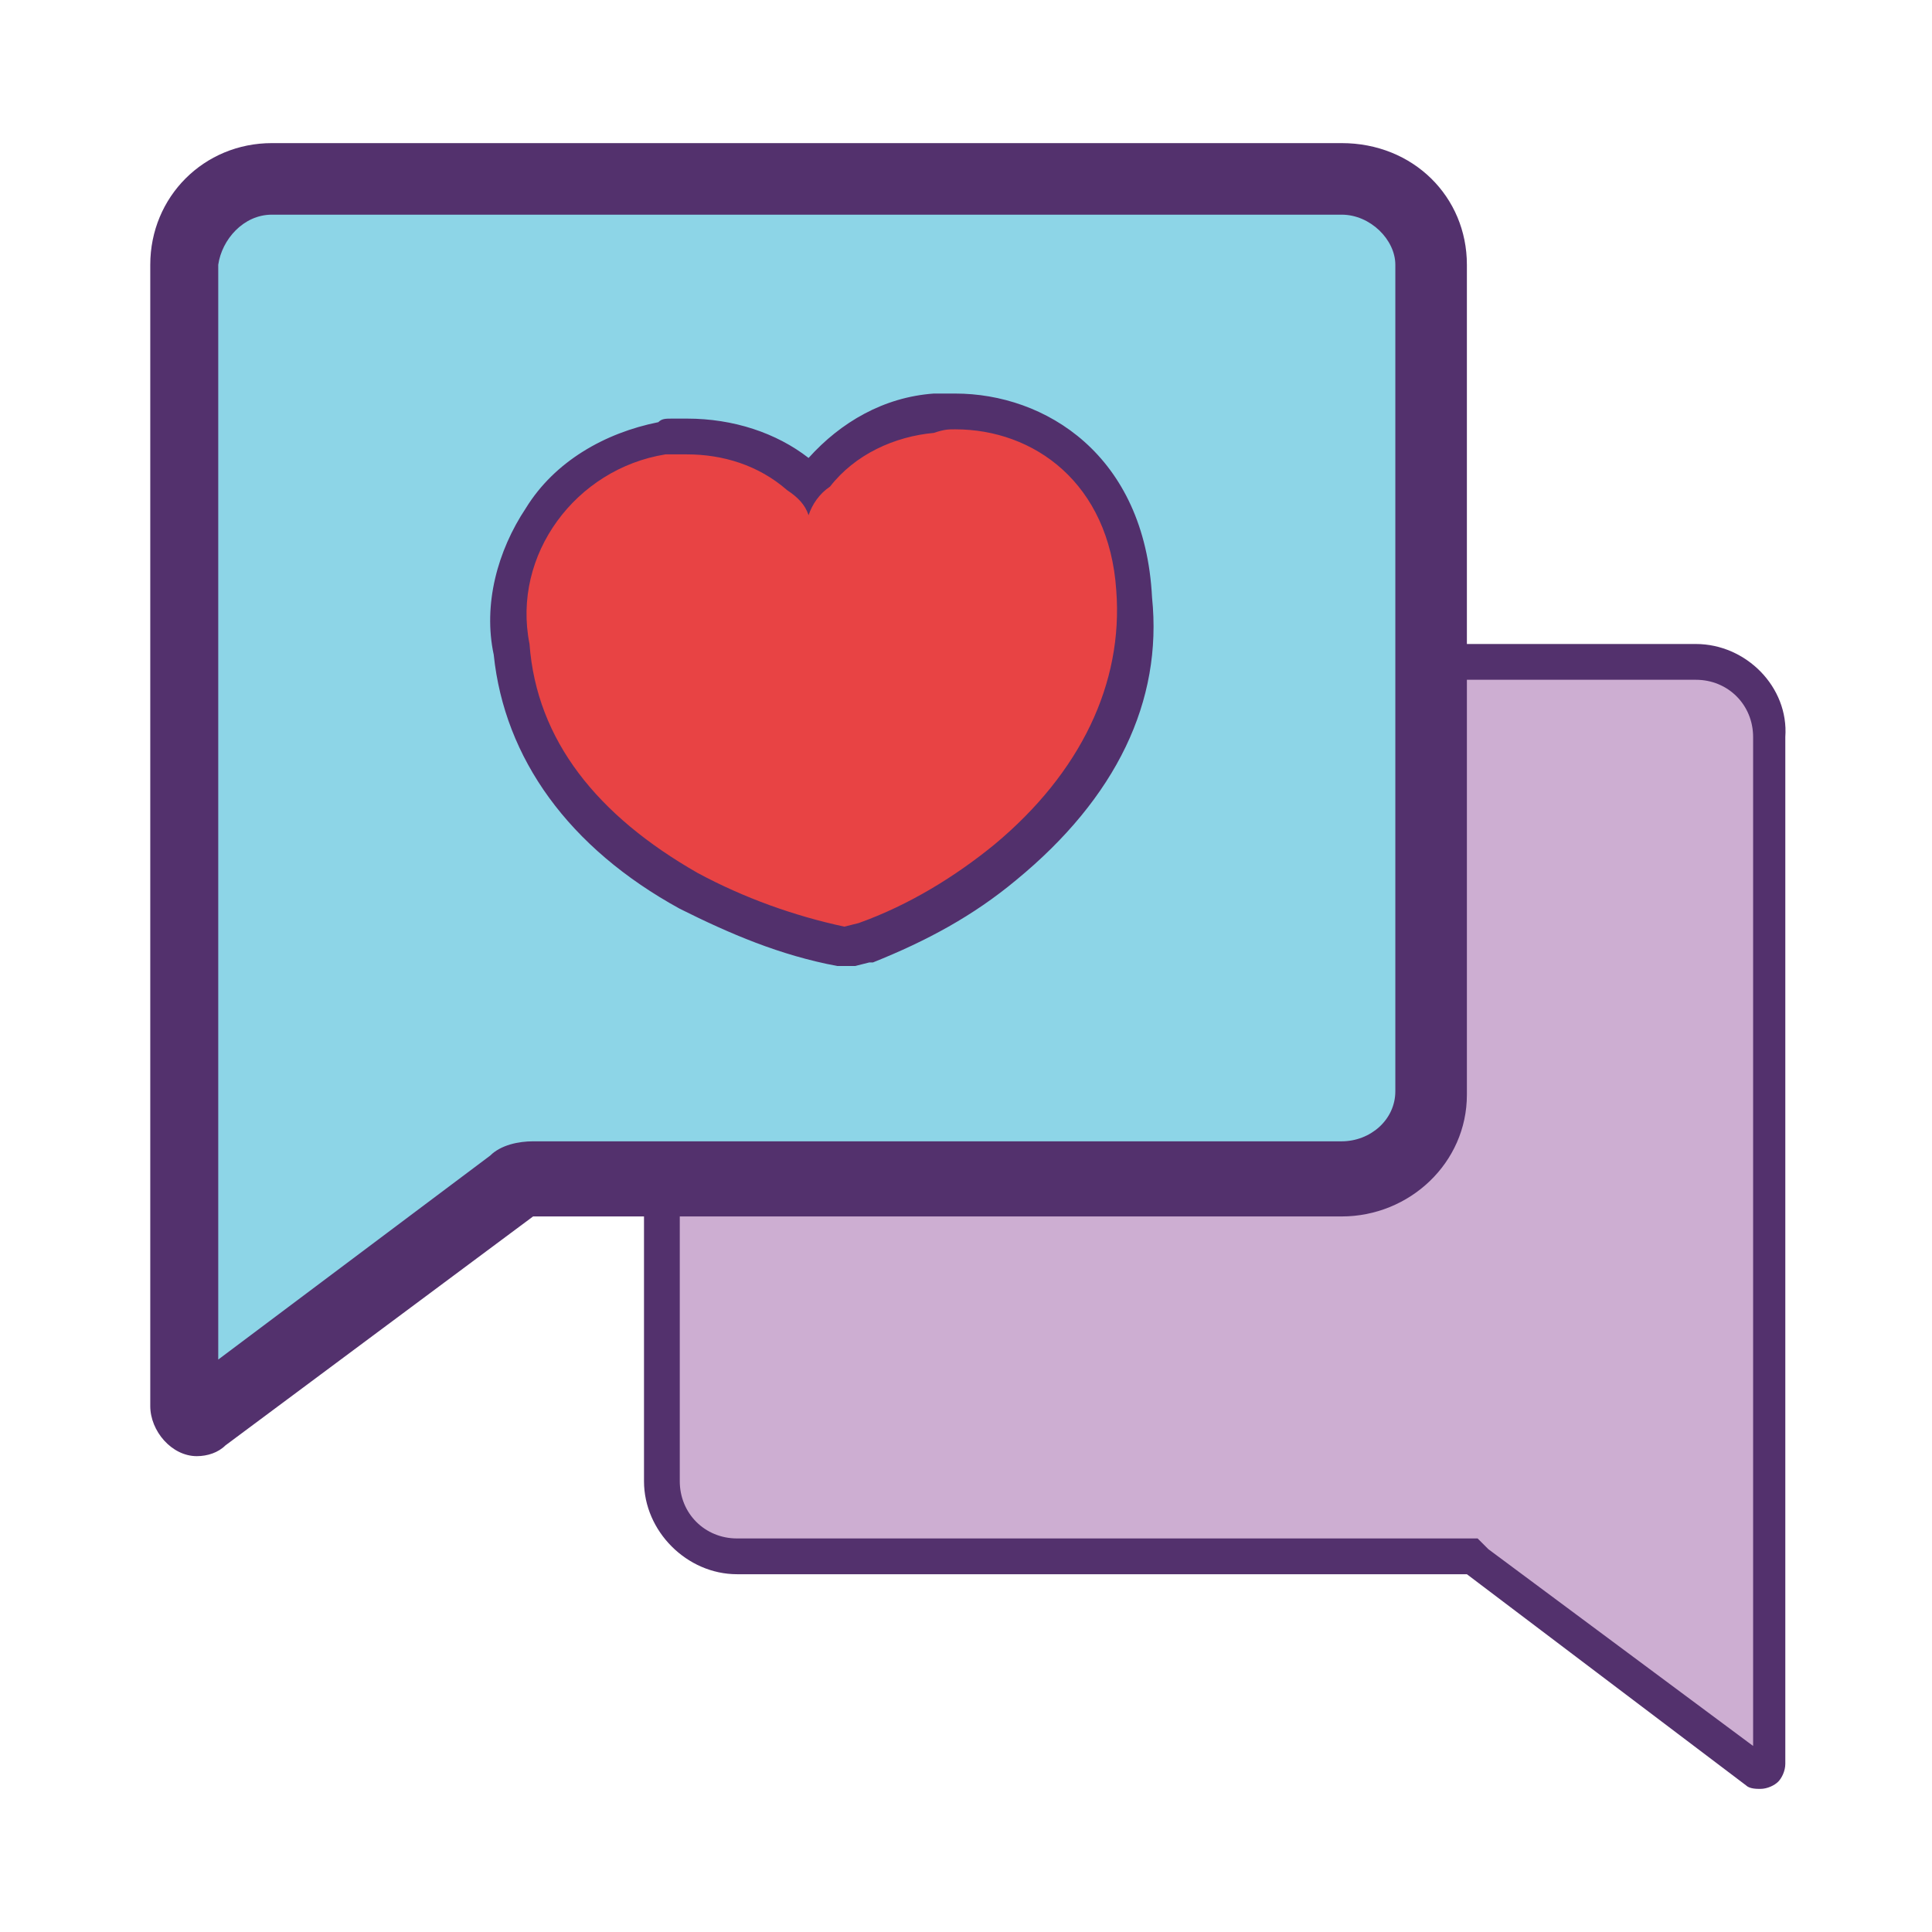
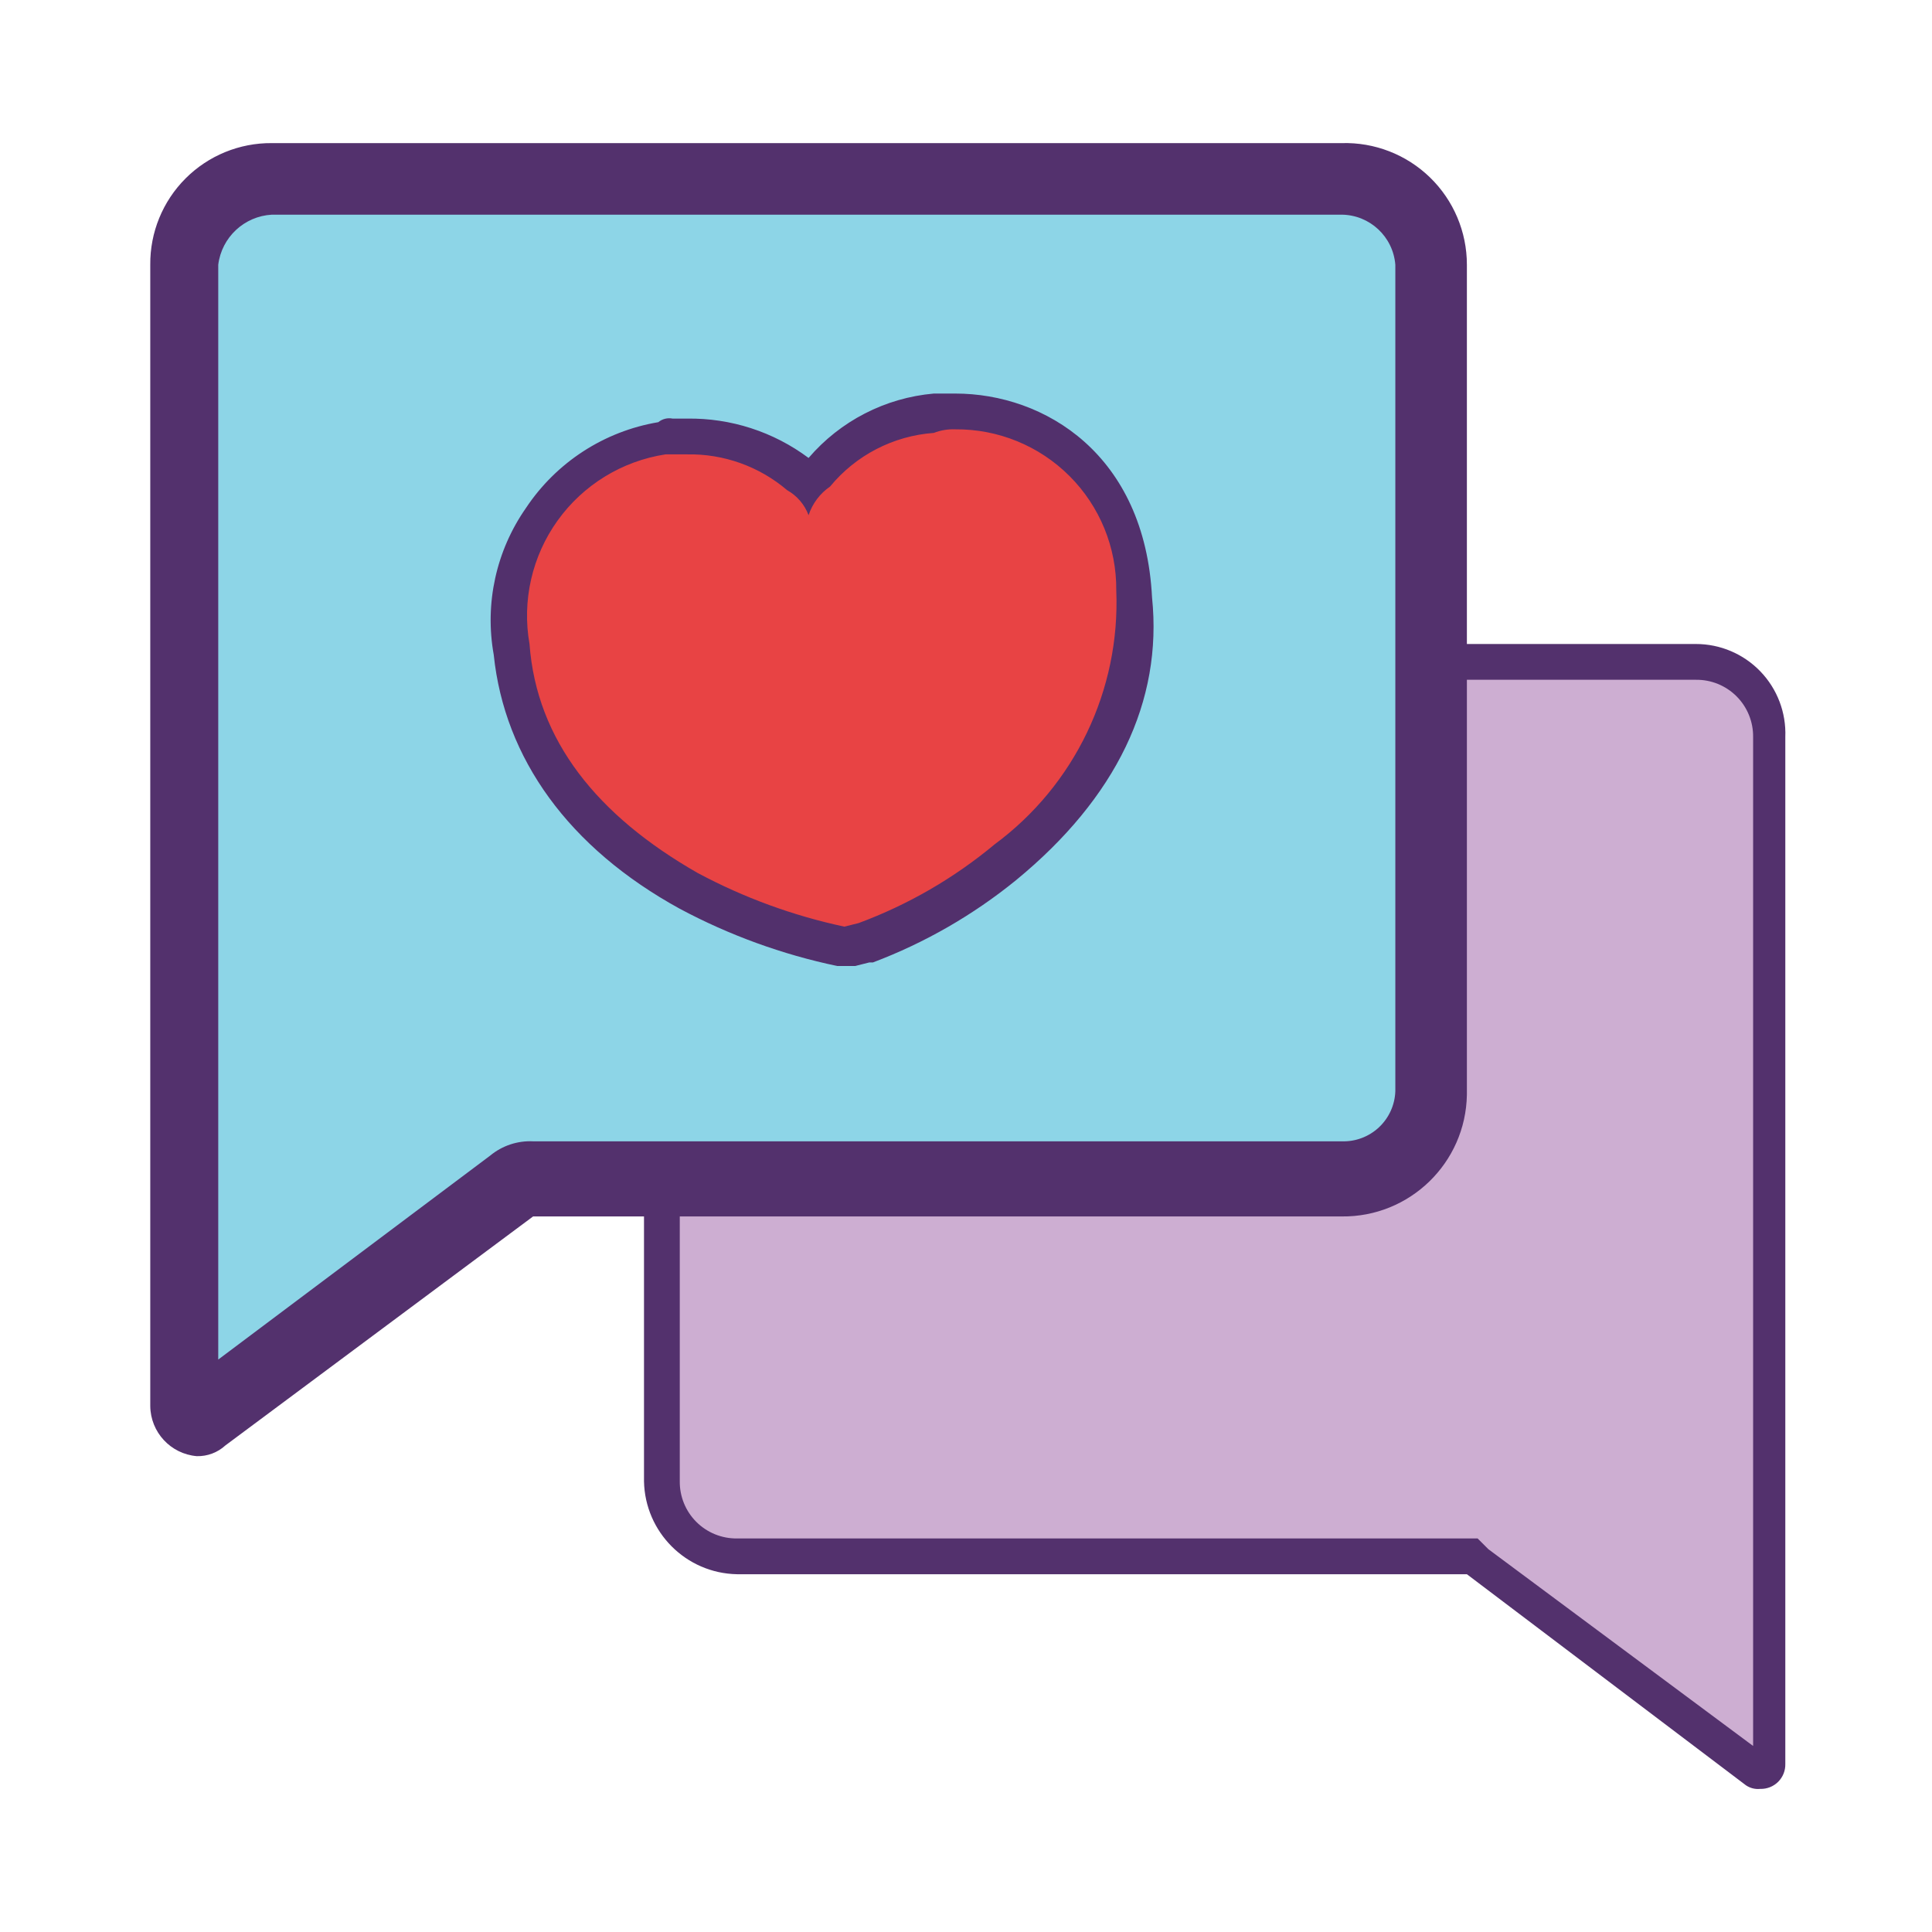
- <svg xmlns="http://www.w3.org/2000/svg" version="1.1" id="Layer_1" x="0px" y="0px" viewBox="0 0 54 54" style="enable-background:new 0 0 54 54;" xml:space="preserve">
-   <style type="text/css">
- 	.st0{fill:#CDAED2;}
- 	.st1{fill:#53316D;}
- 	.st2{fill:#8DD5E7;}
- 	.st3{fill:#E84344;}
- 	.st4{fill:#52306C;}
- </style>
-   <g>
-     <path class="st0" d="M49.3,49.5c-0.1,0-0.1,0-0.1,0l-7.9-6H20.6c-1.2,0-2.1-0.9-2.1-2.1V20.6c0-1.2,0.9-2.1,2.1-2.1h26.8   c1.2,0,2.1,0.9,2.1,2.1v28.7c0,0.1,0,0.1-0.1,0.2C49.4,49.5,49.3,49.5,49.3,49.5L49.3,49.5z" />
-     <path class="st1" d="M47.4,19c0.9,0,1.6,0.7,1.6,1.6l0,28.2l-7.4-5.5L41.3,43H41H20.6c-0.9,0-1.6-0.7-1.6-1.6V20.6   c0-0.9,0.7-1.6,1.6-1.6H47.4 M47.4,18H20.6c-1.4,0-2.6,1.2-2.6,2.6v20.8c0,1.4,1.2,2.6,2.6,2.6H41l7.8,5.9c0.1,0.1,0.3,0.1,0.4,0.1   c0,0,0,0,0,0c0.2,0,0.4-0.1,0.5-0.2c0.1-0.1,0.2-0.3,0.2-0.5V20.6C50,19.2,48.8,18,47.4,18L47.4,18z M18,41.4   C18,41.4,18,41.4,18,41.4C18,41.4,18,41.4,18,41.4L18,41.4z M18,41.4c0,0,0,0.1,0,0.1c0,0,0,0,0,0L18,41.4C18,41.4,18,41.4,18,41.4   L18,41.4z" />
-   </g>
-   <g>
-     <path class="st2" d="M5.5,39.7c-0.2,0-0.3-0.2-0.3-0.4V7.5C5.2,6.1,6.3,5,7.6,5h29.9C38.9,5,40,6.1,40,7.5v23.1   c0,1.4-1.1,2.5-2.5,2.5H14.9c-0.2,0-0.4,0.1-0.6,0.2l-8.6,6.4C5.7,39.7,5.6,39.7,5.5,39.7L5.5,39.7z" />
-     <path class="st1" d="M37.5,6C38.3,6,39,6.7,39,7.4v23.1c0,0.8-0.7,1.4-1.5,1.4H14.9c-0.4,0-0.9,0.1-1.2,0.4l-7.6,5.7V7.4   C6.2,6.7,6.8,6,7.6,6H37.5 M37.5,4H7.6C5.7,4,4.2,5.5,4.2,7.4v31.9c0,0.7,0.6,1.4,1.3,1.4c0,0,0,0,0,0c0.3,0,0.6-0.1,0.8-0.3   l8.6-6.4h22.6c1.9,0,3.5-1.5,3.5-3.4V7.4C41,5.5,39.5,4,37.5,4L37.5,4z" />
-   </g>
-   <g>
-     <path class="st3" d="M23.6,26.4C23.6,26.4,23.6,26.4,23.6,26.4c-1.6-0.3-3-0.8-4.3-1.5c-3-1.7-4.7-4-5-6.8   c-0.2-1.3,0.1-2.6,0.8-3.7c0.8-1.1,2-1.9,3.4-2.2c0.1,0,0.2,0,0.3,0c0.1,0,0.3,0,0.4,0c1.1,0,2.3,0.4,3.1,1.1   c0.1,0.1,0.2,0.2,0.3,0.2c0.1-0.1,0.2-0.2,0.3-0.3c0.8-0.9,2-1.5,3.2-1.7c0.2,0,0.4,0,0.5,0c2.3,0,4.8,1.6,5,5   c0.2,2.7-1,5.3-3.6,7.5c-1.2,1-2.5,1.7-3.9,2.3l-0.4,0.1C23.7,26.4,23.7,26.4,23.6,26.4z" />
-     <path class="st4" d="M26.7,12c2.2,0,4.3,1.5,4.5,4.5c0.2,2.6-1,5.1-3.4,7.1c-1.1,0.9-2.4,1.7-3.8,2.2l-0.4,0.1   c-1.4-0.3-2.8-0.8-4.1-1.5c-2.8-1.6-4.5-3.7-4.7-6.4c-0.5-2.5,1.3-4.9,3.8-5.3c0.1,0,0.2,0,0.3,0c0.1,0,0.2,0,0.3,0   c1,0,2,0.3,2.8,1c0.3,0.2,0.5,0.4,0.6,0.7c0.1-0.3,0.3-0.6,0.6-0.8c0.7-0.9,1.8-1.4,2.9-1.5C26.4,12,26.5,12,26.7,12 M26.7,11   C26.7,11,26.7,11,26.7,11c-0.2,0-0.4,0-0.6,0c-1.4,0.1-2.6,0.8-3.5,1.8c-0.9-0.7-2.1-1.1-3.4-1.1c-0.1,0-0.3,0-0.4,0   c-0.2,0-0.3,0-0.4,0.1c-1.5,0.3-2.9,1.1-3.7,2.4c-0.8,1.2-1.2,2.7-0.9,4.1c0.3,2.9,2.1,5.4,5.2,7.1c1.4,0.7,2.8,1.3,4.4,1.6   c0.1,0,0.1,0,0.2,0c0.1,0,0.2,0,0.3,0l0.4-0.1c0,0,0.1,0,0.1,0c1.5-0.6,2.8-1.3,4-2.3c2.8-2.3,4.1-5,3.8-7.9   C32,12.7,29.2,11,26.7,11L26.7,11z" />
-   </g>
+ <svg xmlns="http://www.w3.org/2000/svg" id="Layer_1" data-name="Layer 1" viewBox="0 0 54 54">
+   <defs>
+     <style>.cls-1{fill:#cdaed2;}.cls-2{fill:#53316d;}.cls-3{fill:#8dd5e7;}.cls-4{fill:#e84344;}.cls-5{fill:#52306c;}</style>
+   </defs>
+   <path class="cls-1" d="M49.3,49.5H49.2l-7.9-6H20.6a2.05,2.05,0,0,1-2.1-2.1V20.6a2.05,2.05,0,0,1,2.1-2.1H47.4a2.05,2.05,0,0,1,2.1,2.1V49.3a0.2,0.2,0,0,1-.1.2H49.3Z" />
+   <path class="cls-2" d="M47.4,19A1.58,1.58,0,0,1,49,20.6V48.8l-7.4-5.5L41.3,43H20.6A1.58,1.58,0,0,1,19,41.4V20.6A1.58,1.58,0,0,1,20.6,19H47.4m0-1H20.6A2.65,2.65,0,0,0,18,20.6V41.4A2.65,2.65,0,0,0,20.6,44H41l7.8,5.9a0.6,0.6,0,0,0,.4.1h0a0.68,0.68,0,0,0,.7-0.7V20.6A2.5,2.5,0,0,0,47.4,18h0ZM18,41.4h0Zm0,0v0.1h0V41.4h0Z" />
+   <path class="cls-3" d="M5.5,39.7a0.35,0.35,0,0,1-.3-0.4V7.5A2.46,2.46,0,0,1,7.6,5H37.5A2.48,2.48,0,0,1,40,7.5V30.6a2.48,2.48,0,0,1-2.5,2.5H14.9a1.42,1.42,0,0,0-.6.2L5.7,39.7H5.5Z" />
+   <path class="cls-2" d="M37.5,6A1.52,1.52,0,0,1,39,7.4V30.5a1.45,1.45,0,0,1-1.5,1.4H14.9a1.75,1.75,0,0,0-1.2.4L6.1,38V7.4A1.6,1.6,0,0,1,7.6,6H37.5m0-2H7.6A3.37,3.37,0,0,0,4.2,7.4V39.3a1.42,1.42,0,0,0,1.3,1.4h0a1.14,1.14,0,0,0,.8-0.3L14.9,34H37.5A3.46,3.46,0,0,0,41,30.6V7.4A3.4,3.4,0,0,0,37.5,4h0Z" />
+   <path class="cls-4" d="M23.6,26.4h0a14.59,14.59,0,0,1-4.3-1.5c-3-1.7-4.7-4-5-6.8a5.35,5.35,0,0,1,.8-3.7,5.67,5.67,0,0,1,3.4-2.2h0.7a4.89,4.89,0,0,1,3.1,1.1,0.53,0.53,0,0,0,.3.2l0.3-.3a5.58,5.58,0,0,1,3.2-1.7h0.5a5,5,0,0,1,5,5c0.2,2.7-1,5.3-3.6,7.5a15.4,15.4,0,0,1-3.9,2.3l-0.4.1H23.6Z" />
+   <path class="cls-5" d="M26.7,12a4.46,4.46,0,0,1,4.5,4.5,8.4,8.4,0,0,1-3.4,7.1A13,13,0,0,1,24,25.8l-0.4.1a15.57,15.57,0,0,1-4.1-1.5c-2.8-1.6-4.5-3.7-4.7-6.4a4.56,4.56,0,0,1,3.8-5.3h0.6a4.19,4.19,0,0,1,2.8,1,1.34,1.34,0,0,1,.6.7,1.56,1.56,0,0,1,.6-0.8,4.14,4.14,0,0,1,2.9-1.5,1.49,1.49,0,0,1,.6-0.1m0-1H26.1a5.21,5.21,0,0,0-3.5,1.8,5.54,5.54,0,0,0-3.4-1.1H18.8a0.48,0.48,0,0,0-.4.1,5.54,5.54,0,0,0-3.7,2.4,5.47,5.47,0,0,0-.9,4.1c0.3,2.9,2.1,5.4,5.2,7.1A16.53,16.53,0,0,0,23.4,27h0.5l0.4-.1h0.1a14.39,14.39,0,0,0,4-2.3c2.8-2.3,4.1-5,3.8-7.9-0.2-4-3-5.7-5.5-5.7h0Z" />
</svg>
